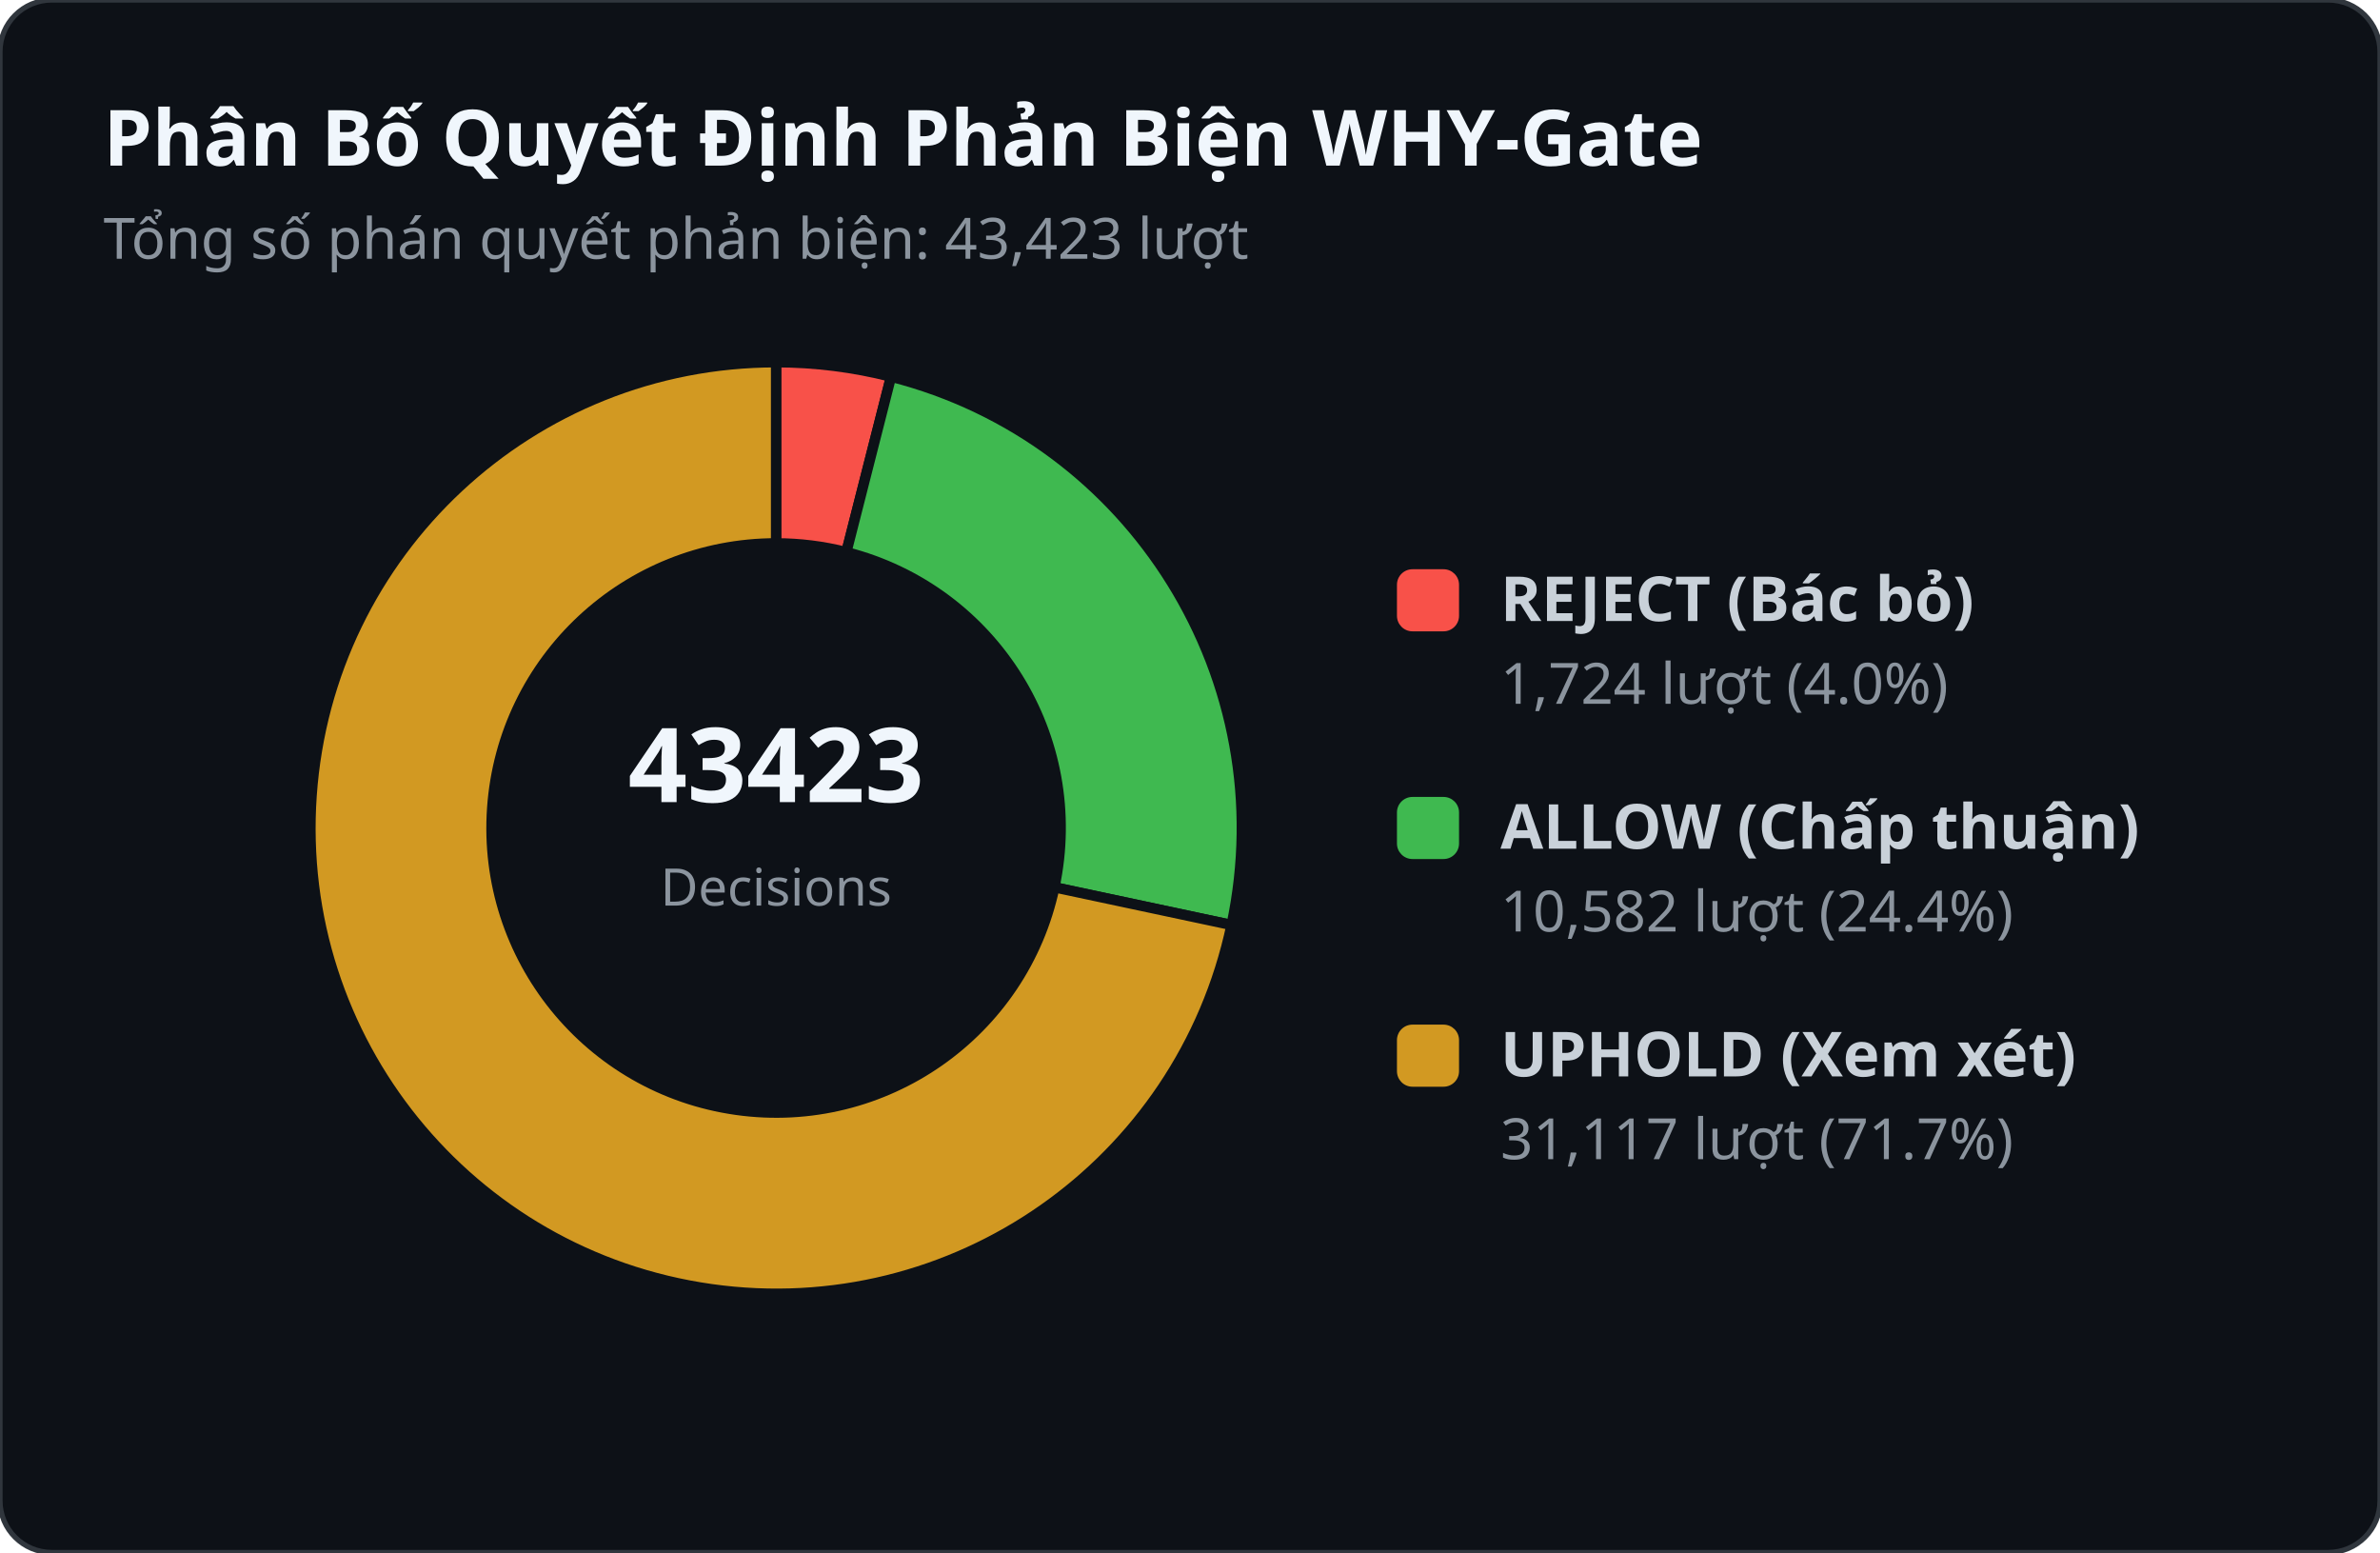
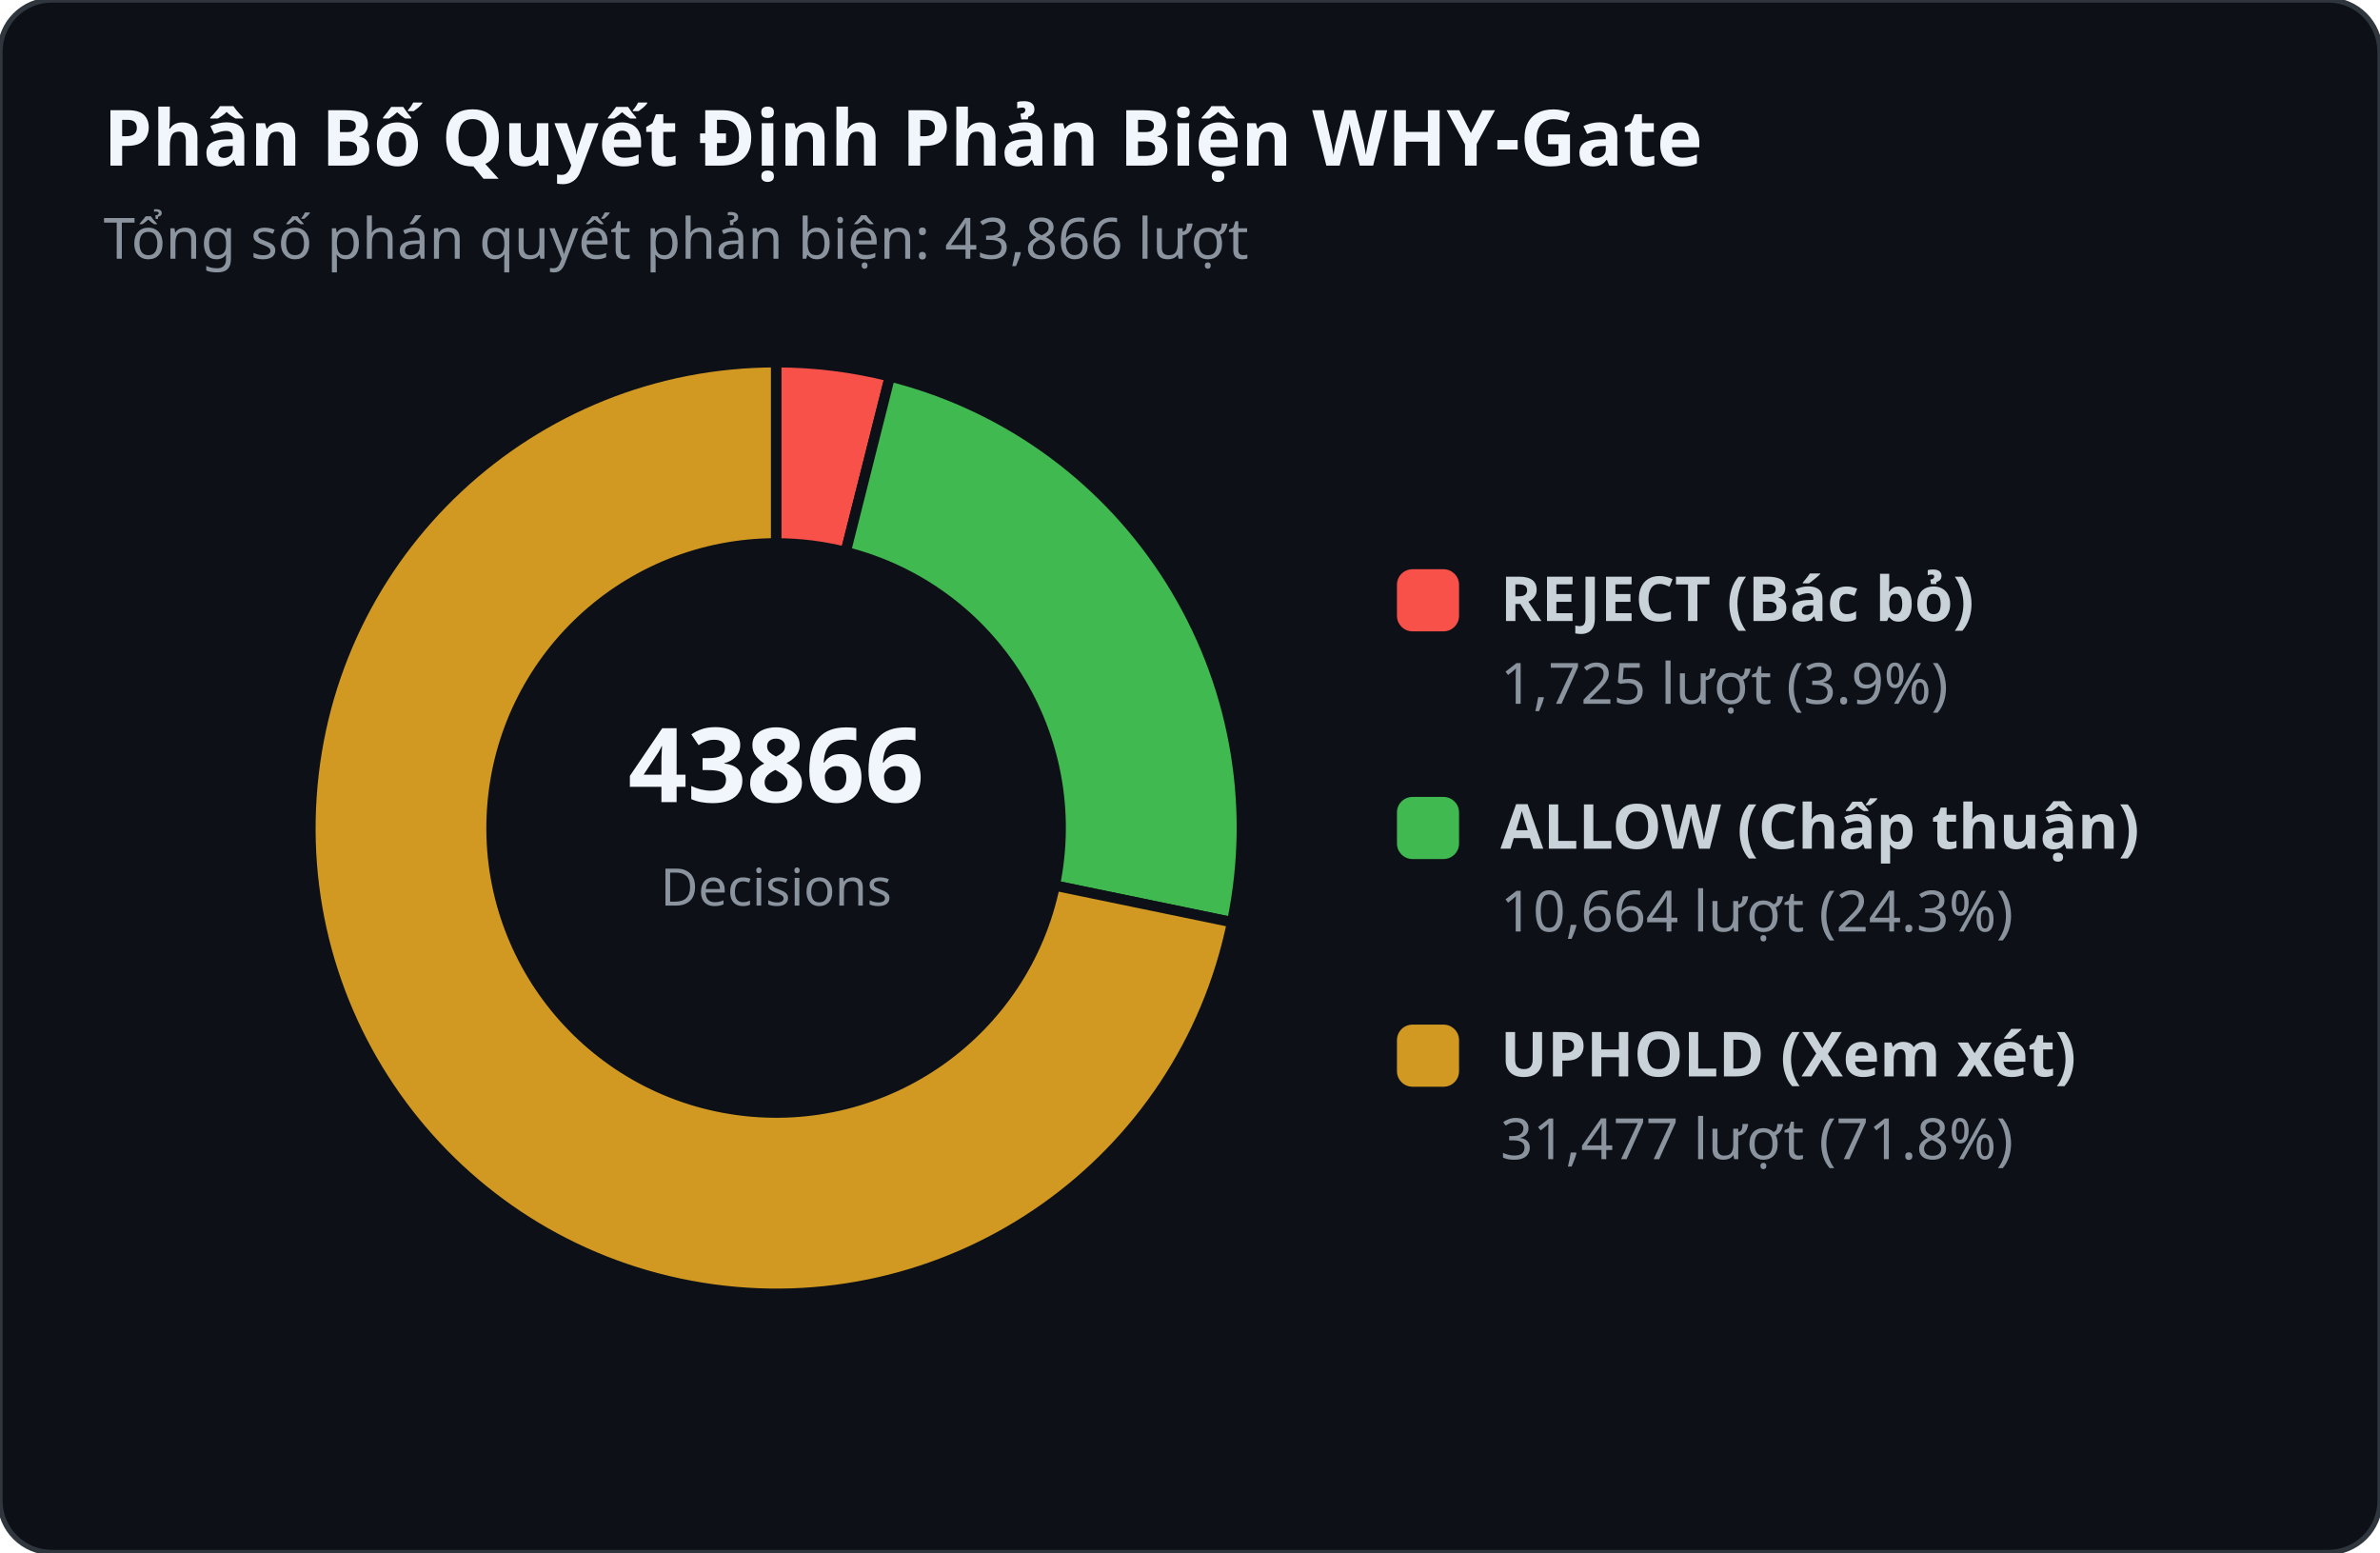
<svg xmlns="http://www.w3.org/2000/svg" width="460" height="300" viewBox="0 0 460 300">
  <rect width="460" height="300" rx="10" fill="#0d1117" stroke="#30363d" stroke-width="1" />
  <text x="20" y="32" font-family="sans-serif" font-size="15" font-weight="600" fill="#f0f6fc">Phân Bố Quyết Định Phản Biện WHY-Gate</text>
-   <text x="20" y="50" font-family="sans-serif" font-size="11" fill="#8b949e">Tổng số phán quyết phản biện: 43,423 lượt</text>
+   <text x="20" y="50" font-family="sans-serif" font-size="11" fill="#8b949e">Tổng số phán quyết phản biện: 43,866 lượt</text>
  <circle cx="150" cy="160" r="90" fill="none" stroke="#30363d" stroke-width="1" />
-   <path d="M 150.00 70.00 A 90 90 0 0 1 172.22 72.79 L 163.58 106.70 A 55 55 0 0 0 150.00 105.00 Z" fill="#f85149" stroke="#0d1117" stroke-width="2" />
-   <path d="M 172.22 72.79 A 90 90 0 0 1 238.03 178.75 L 203.79 171.46 A 55 55 0 0 0 163.58 106.70 Z" fill="#3fb950" stroke="#0d1117" stroke-width="2" />
-   <path d="M 238.03 178.75 A 90 90 0 1 1 150.00 70.00 L 150.00 105.00 A 55 55 0 1 0 203.79 171.46 Z" fill="#d29922" stroke="#0d1117" stroke-width="2" />
-   <text x="150" y="155" text-anchor="middle" font-family="sans-serif" font-size="20" font-weight="700" fill="#f0f6fc">43423</text>
+   <path d="M 150.00 70.00 A 90 90 0 0 1 172.01 72.73 L 163.45 106.67 A 55 55 0 0 0 150.00 105.00 Z" fill="#f85149" stroke="#0d1117" stroke-width="2" />
+   <path d="M 172.01 72.73 A 90 90 0 0 1 238.14 178.21 L 203.86 171.13 A 55 55 0 0 0 163.45 106.67 Z" fill="#3fb950" stroke="#0d1117" stroke-width="2" />
+   <path d="M 238.14 178.21 A 90 90 0 1 1 150.00 70.00 L 150.00 105.00 A 55 55 0 1 0 203.86 171.13 Z" fill="#d29922" stroke="#0d1117" stroke-width="2" />
+   <text x="150" y="155" text-anchor="middle" font-family="sans-serif" font-size="20" font-weight="700" fill="#f0f6fc">43866</text>
  <text x="150" y="175" text-anchor="middle" font-family="sans-serif" font-size="10" fill="#8b949e">Decisions</text>
  <rect x="270" y="110" width="12" height="12" rx="3" fill="#f85149" />
  <text x="290" y="120" font-family="sans-serif" font-size="12" font-weight="600" fill="#c9d1d9">REJECT (Bác bỏ)</text>
-   <text x="290" y="136" font-family="sans-serif" font-size="11" fill="#8b949e">1,724 lượt (4.0%)</text>
+   <text x="290" y="136" font-family="sans-serif" font-size="11" fill="#8b949e">1,725 lượt (3.9%)</text>
  <rect x="270" y="154" width="12" height="12" rx="3" fill="#3fb950" />
  <text x="290" y="164" font-family="sans-serif" font-size="12" font-weight="600" fill="#c9d1d9">ALLOW (Chấp thuận)</text>
-   <text x="290" y="180" font-family="sans-serif" font-size="11" fill="#8b949e">10,582 lượt (24.4%)</text>
+   <text x="290" y="180" font-family="sans-serif" font-size="11" fill="#8b949e">10,664 lượt (24.3%)</text>
  <rect x="270" y="198" width="12" height="12" rx="3" fill="#d29922" />
  <text x="290" y="208" font-family="sans-serif" font-size="12" font-weight="600" fill="#c9d1d9">UPHOLD (Xem xét)</text>
-   <text x="290" y="224" font-family="sans-serif" font-size="11" fill="#8b949e">31,117 lượt (71.7%)</text>
+   <text x="290" y="224" font-family="sans-serif" font-size="11" fill="#8b949e">31,477 lượt (71.8%)</text>
</svg>
